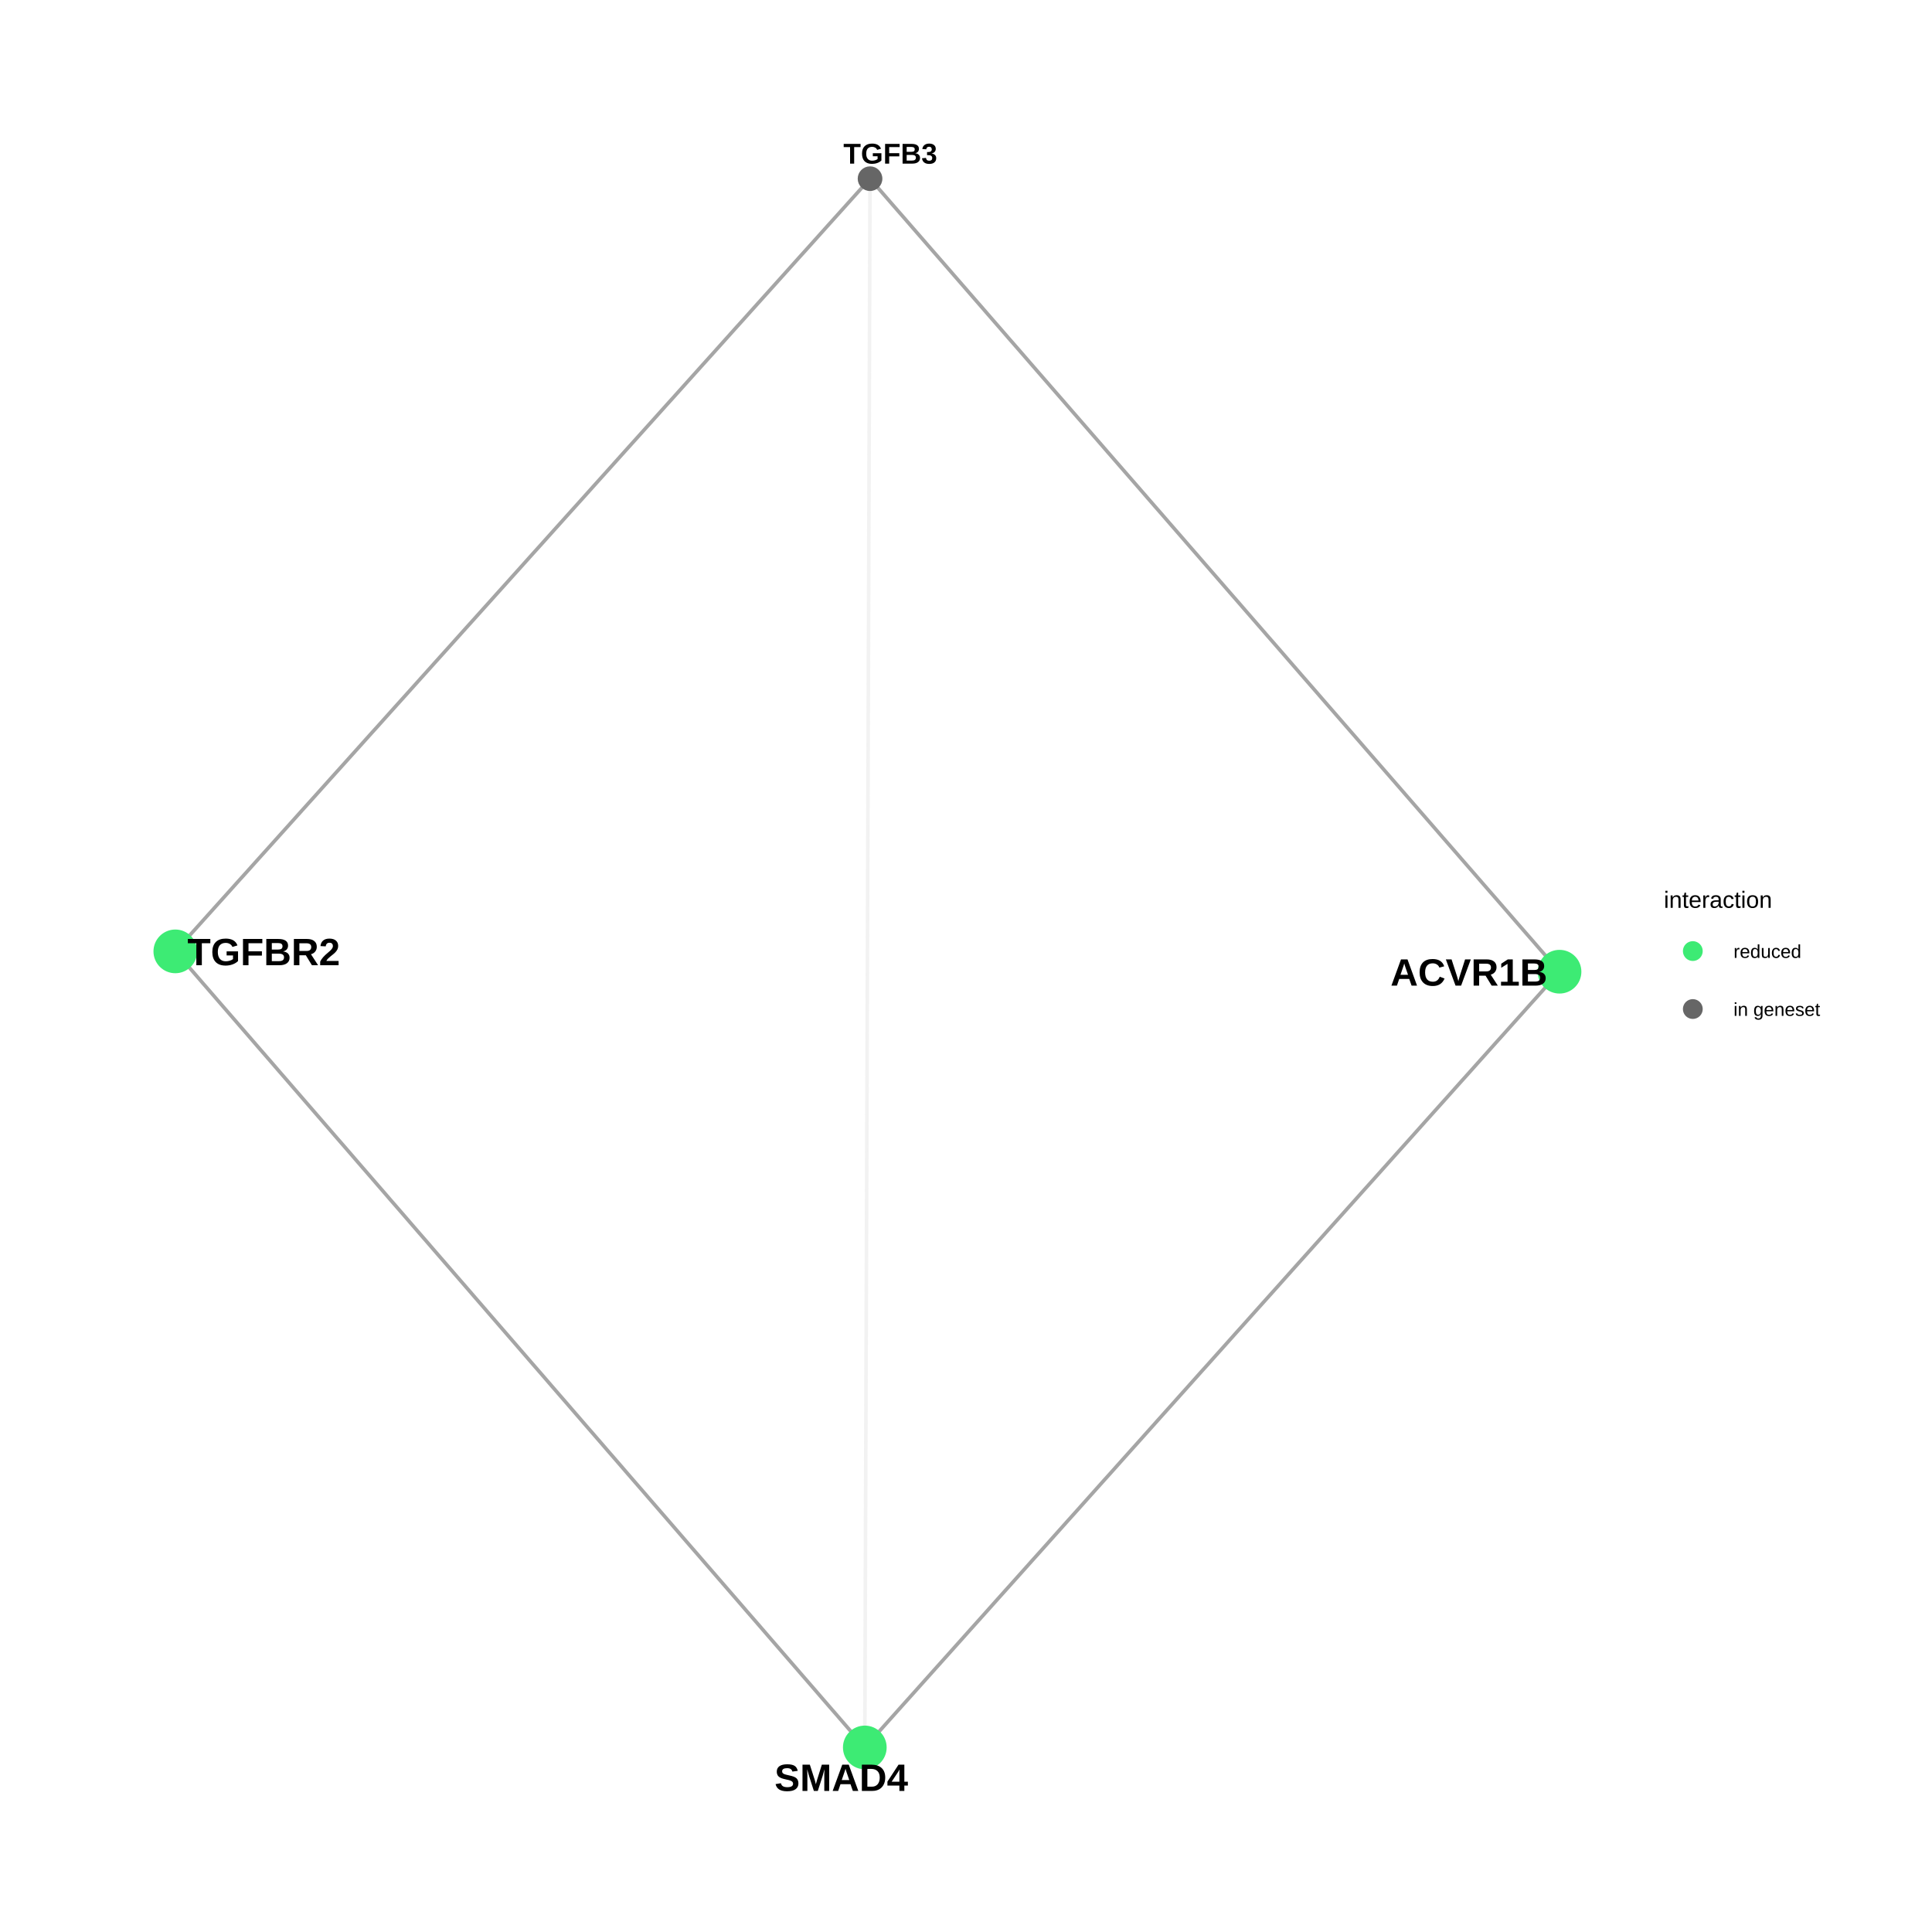
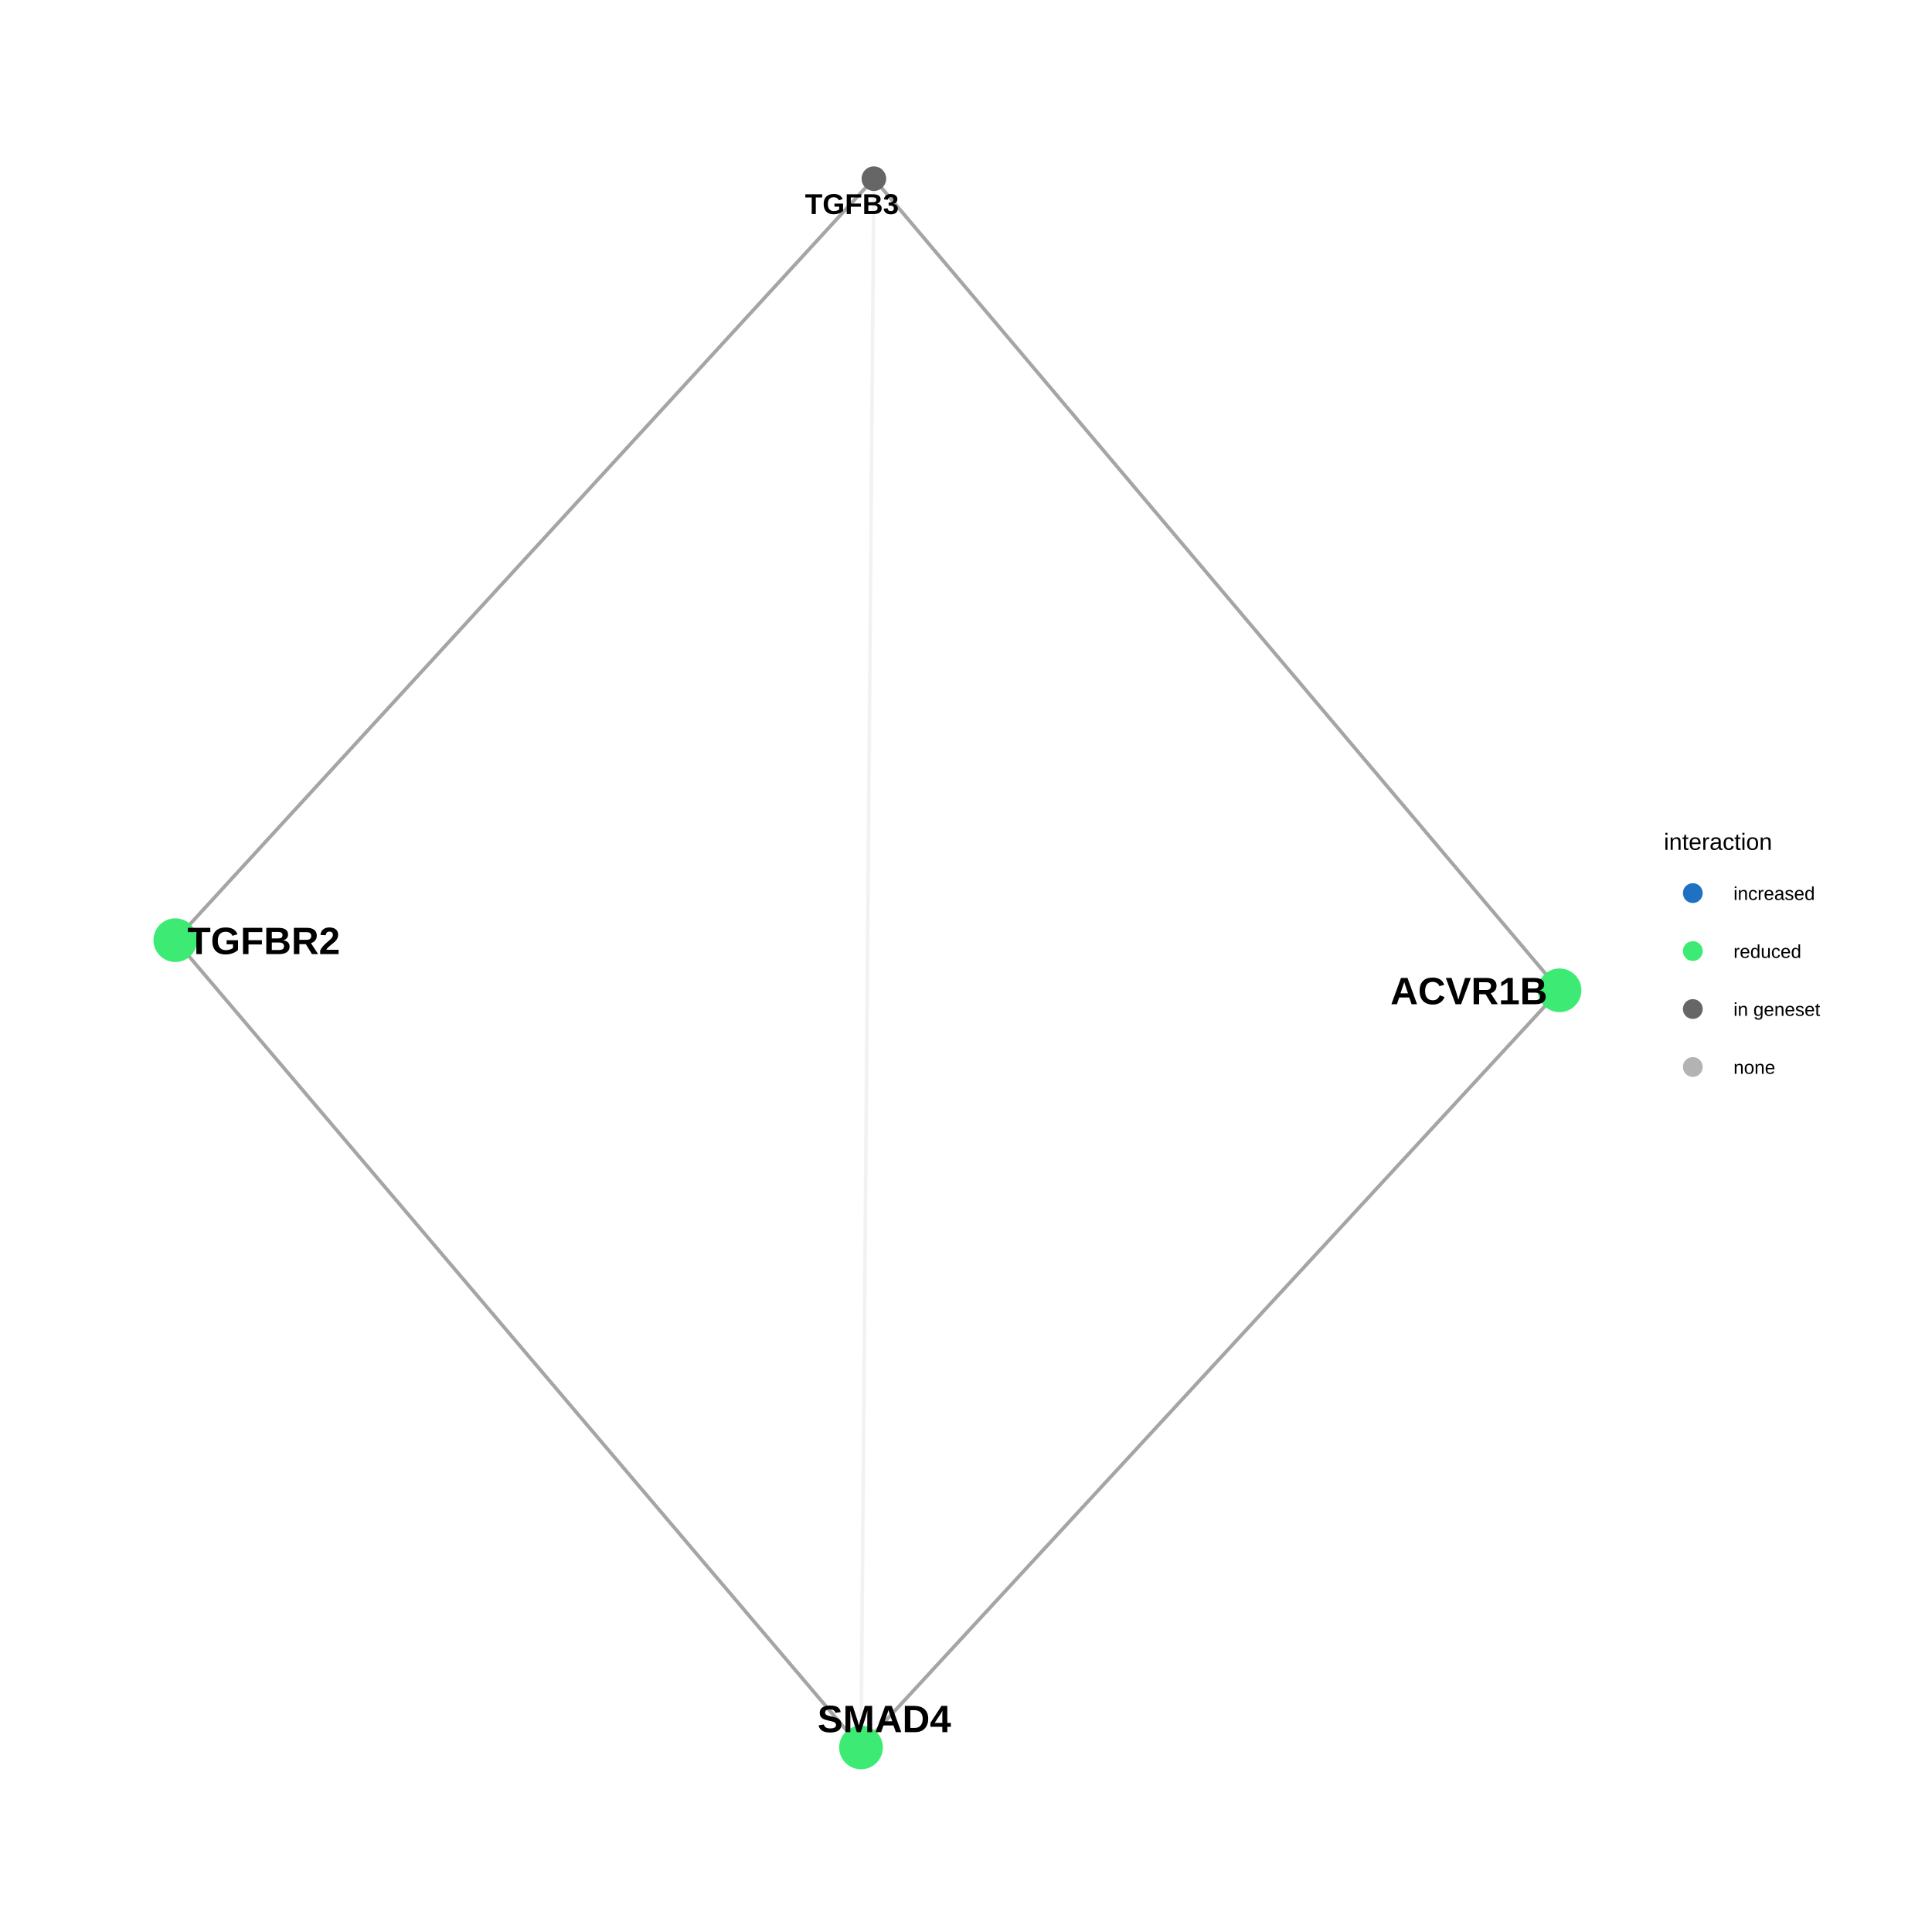
<svg xmlns="http://www.w3.org/2000/svg" viewBox="0 0 576.00 576.00">
  <defs>
    <style type="text/css">
    line, polyline, polygon, path, rect, circle {
      fill: none;
      stroke: #000000;
      stroke-linecap: round;
      stroke-linejoin: round;
      stroke-miterlimit: 10.00;
    }
  </style>
  </defs>
  <rect width="100%" height="100%" style="stroke: none; fill: #FFFFFF;" />
  <rect x="0.00" y="0.00" width="576.00" height="576.00" style="stroke-width: 0.68; stroke: none; fill: #FFFFFF;" />
  <defs>
    <clipPath id="cpMzEuNjN8NDg1LjU5fDU0NC4zN3wyOS44OQ==">
      <rect x="31.63" y="29.89" width="453.96" height="514.48" />
    </clipPath>
  </defs>
-   <polyline points="259.39,53.27 259.37,58.00 259.35,62.72 259.34,67.45 259.32,72.17 259.31,76.90 259.29,81.62 259.28,86.34 259.26,91.07 259.24,95.79 259.23,100.52 259.21,105.24 259.20,109.97 259.18,114.69 259.17,119.41 259.15,124.14 259.13,128.86 259.12,133.59 259.10,138.31 259.09,143.04 259.07,147.76 259.06,152.48 259.04,157.21 259.02,161.93 259.01,166.66 258.99,171.38 258.98,176.11 258.96,180.83 258.95,185.55 258.93,190.28 258.91,195.00 258.90,199.73 258.88,204.45 258.87,209.18 258.85,213.90 258.84,218.63 258.82,223.35 258.80,228.07 258.79,232.80 258.77,237.52 258.76,242.25 258.74,246.97 258.73,251.70 258.71,256.42 258.69,261.14 258.68,265.87 258.66,270.59 258.65,275.32 258.63,280.04 258.62,284.77 258.60,289.49 258.58,294.21 258.57,298.94 258.55,303.66 258.54,308.39 258.52,313.11 258.51,317.84 258.49,322.56 258.47,327.29 258.46,332.01 258.44,336.73 258.43,341.46 258.41,346.18 258.40,350.91 258.38,355.63 258.37,360.36 258.35,365.08 258.33,369.80 258.32,374.53 258.30,379.25 258.29,383.98 258.27,388.70 258.26,393.43 258.24,398.15 258.22,402.87 258.21,407.60 258.19,412.32 258.18,417.05 258.16,421.77 258.15,426.50 258.13,431.22 258.11,435.94 258.10,440.67 258.08,445.39 258.07,450.12 258.05,454.84 258.04,459.57 258.02,464.29 258.00,469.02 257.99,473.74 257.97,478.46 257.96,483.19 257.94,487.91 257.93,492.64 257.91,497.36 257.89,502.09 257.88,506.81 257.86,511.53 257.85,516.26 257.83,520.98 " style="stroke-width: 1.07; stroke: #7F7F7F; stroke-opacity: 0.10; stroke-linecap: butt;" clip-path="url(#cpMzEuNjN8NDg1LjU5fDU0NC4zN3wyOS44OQ==)" />
-   <polyline points="259.39,53.27 257.29,55.60 255.20,57.93 253.11,60.25 251.02,62.58 248.92,64.91 246.83,67.23 244.74,69.56 242.65,71.89 240.56,74.22 238.46,76.54 236.37,78.87 234.28,81.20 232.19,83.52 230.10,85.85 228.00,88.18 225.91,90.50 223.82,92.83 221.73,95.16 219.63,97.48 217.54,99.81 215.45,102.14 213.36,104.47 211.27,106.79 209.17,109.12 207.08,111.45 204.99,113.77 202.90,116.10 200.81,118.43 198.71,120.75 196.62,123.08 194.53,125.41 192.44,127.73 190.35,130.06 188.25,132.39 186.16,134.71 184.07,137.04 181.98,139.37 179.88,141.70 177.79,144.02 175.70,146.35 173.61,148.68 171.52,151.00 169.42,153.33 167.33,155.66 165.24,157.98 163.15,160.31 161.06,162.64 158.96,164.96 156.87,167.29 154.78,169.62 152.69,171.94 150.60,174.27 148.50,176.60 146.41,178.93 144.32,181.25 142.23,183.58 140.13,185.91 138.04,188.23 135.95,190.56 133.86,192.89 131.77,195.21 129.67,197.54 127.58,199.87 125.49,202.19 123.40,204.52 121.31,206.85 119.21,209.18 117.12,211.50 115.03,213.83 112.94,216.16 110.84,218.48 108.75,220.81 106.66,223.14 104.57,225.46 102.48,227.79 100.38,230.12 98.29,232.44 96.20,234.77 94.11,237.10 92.02,239.42 89.92,241.75 87.83,244.08 85.74,246.41 83.65,248.73 81.56,251.06 79.46,253.39 77.37,255.71 75.28,258.04 73.19,260.37 71.09,262.69 69.00,265.02 66.91,267.35 64.82,269.67 62.73,272.00 60.63,274.33 58.54,276.66 56.45,278.98 54.36,281.31 52.27,283.64 " style="stroke-width: 1.07; stroke: #7F7F7F; stroke-opacity: 0.70; stroke-linecap: butt;" clip-path="url(#cpMzEuNjN8NDg1LjU5fDU0NC4zN3wyOS44OQ==)" />
-   <polyline points="259.39,53.27 261.46,55.66 263.54,58.05 265.61,60.44 267.69,62.83 269.77,65.21 271.84,67.60 273.92,69.99 276.00,72.38 278.07,74.77 280.15,77.15 282.23,79.54 284.30,81.93 286.38,84.32 288.46,86.71 290.53,89.10 292.61,91.48 294.68,93.87 296.76,96.26 298.84,98.65 300.91,101.04 302.99,103.42 305.07,105.81 307.14,108.20 309.22,110.59 311.30,112.98 313.37,115.36 315.45,117.75 317.53,120.14 319.60,122.53 321.68,124.92 323.75,127.30 325.83,129.69 327.91,132.08 329.98,134.47 332.06,136.86 334.14,139.25 336.21,141.63 338.29,144.02 340.37,146.41 342.44,148.80 344.52,151.19 346.60,153.57 348.67,155.96 350.75,158.35 352.83,160.74 354.90,163.13 356.98,165.51 359.05,167.90 361.13,170.29 363.21,172.68 365.28,175.07 367.36,177.46 369.44,179.84 371.51,182.23 373.59,184.62 375.67,187.01 377.74,189.40 379.82,191.78 381.90,194.17 383.97,196.56 386.05,198.95 388.12,201.34 390.20,203.72 392.28,206.11 394.35,208.50 396.43,210.89 398.51,213.28 400.58,215.66 402.66,218.05 404.74,220.44 406.81,222.83 408.89,225.22 410.97,227.61 413.04,229.99 415.12,232.38 417.20,234.77 419.27,237.16 421.35,239.55 423.42,241.93 425.50,244.32 427.58,246.71 429.65,249.10 431.73,251.49 433.81,253.87 435.88,256.26 437.96,258.65 440.04,261.04 442.11,263.43 444.19,265.82 446.27,268.20 448.34,270.59 450.42,272.98 452.49,275.37 454.57,277.76 456.65,280.14 458.72,282.53 460.80,284.92 462.88,287.31 464.95,289.70 " style="stroke-width: 1.07; stroke: #7F7F7F; stroke-opacity: 0.70; stroke-linecap: butt;" clip-path="url(#cpMzEuNjN8NDg1LjU5fDU0NC4zN3wyOS44OQ==)" />
-   <polyline points="257.83,520.98 255.76,518.59 253.68,516.19 251.60,513.79 249.53,511.39 247.45,509.00 245.37,506.60 243.30,504.20 241.22,501.80 239.14,499.41 237.07,497.01 234.99,494.61 232.91,492.21 230.84,489.82 228.76,487.42 226.69,485.02 224.61,482.62 222.53,480.23 220.46,477.83 218.38,475.43 216.30,473.03 214.23,470.64 212.15,468.24 210.07,465.84 208.00,463.44 205.92,461.05 203.84,458.65 201.77,456.25 199.69,453.85 197.62,451.46 195.54,449.06 193.46,446.66 191.39,444.26 189.31,441.87 187.23,439.47 185.16,437.07 183.08,434.67 181.00,432.28 178.93,429.88 176.85,427.48 174.77,425.09 172.70,422.69 170.62,420.29 168.55,417.89 166.47,415.50 164.39,413.10 162.32,410.70 160.24,408.30 158.16,405.91 156.09,403.51 154.01,401.11 151.93,398.71 149.86,396.32 147.78,393.92 145.70,391.52 143.63,389.12 141.55,386.73 139.48,384.33 137.40,381.93 135.32,379.53 133.25,377.14 131.17,374.74 129.09,372.34 127.02,369.94 124.94,367.55 122.86,365.15 120.79,362.75 118.71,360.35 116.63,357.96 114.56,355.56 112.48,353.16 110.41,350.76 108.33,348.37 106.25,345.97 104.18,343.57 102.10,341.17 100.02,338.78 97.95,336.38 95.87,333.98 93.79,331.58 91.72,329.19 89.64,326.79 87.56,324.39 85.49,321.99 83.41,319.60 81.34,317.20 79.26,314.80 77.18,312.41 75.11,310.01 73.03,307.61 70.95,305.21 68.88,302.82 66.80,300.42 64.72,298.02 62.65,295.62 60.57,293.23 58.50,290.83 56.42,288.43 54.34,286.03 52.27,283.64 " style="stroke-width: 1.07; stroke: #7F7F7F; stroke-opacity: 0.70; stroke-linecap: butt;" clip-path="url(#cpMzEuNjN8NDg1LjU5fDU0NC4zN3wyOS44OQ==)" />
-   <polyline points="257.83,520.98 259.92,518.65 262.02,516.31 264.11,513.97 266.20,511.64 268.29,509.30 270.38,506.97 272.48,504.63 274.57,502.29 276.66,499.96 278.75,497.62 280.85,495.28 282.94,492.95 285.03,490.61 287.12,488.28 289.21,485.94 291.31,483.60 293.40,481.27 295.49,478.93 297.58,476.59 299.67,474.26 301.77,471.92 303.86,469.59 305.95,467.25 308.04,464.91 310.14,462.58 312.23,460.24 314.32,457.90 316.41,455.57 318.50,453.23 320.60,450.90 322.69,448.56 324.78,446.22 326.87,443.89 328.96,441.55 331.06,439.22 333.15,436.88 335.24,434.54 337.33,432.21 339.43,429.87 341.52,427.53 343.61,425.20 345.70,422.86 347.79,420.53 349.89,418.19 351.98,415.85 354.07,413.52 356.16,411.18 358.25,408.84 360.35,406.51 362.44,404.17 364.53,401.84 366.62,399.50 368.71,397.16 370.81,394.83 372.90,392.49 374.99,390.15 377.08,387.82 379.18,385.48 381.27,383.15 383.36,380.81 385.45,378.47 387.54,376.14 389.64,373.80 391.73,371.46 393.82,369.13 395.91,366.79 398.00,364.46 400.10,362.12 402.19,359.78 404.28,357.45 406.37,355.11 408.47,352.77 410.56,350.44 412.65,348.10 414.74,345.77 416.83,343.43 418.93,341.09 421.02,338.76 423.11,336.42 425.20,334.08 427.29,331.75 429.39,329.41 431.48,327.08 433.57,324.74 435.66,322.40 437.76,320.07 439.85,317.73 441.94,315.39 444.03,313.06 446.12,310.72 448.22,308.39 450.31,306.05 452.40,303.71 454.49,301.38 456.58,299.04 458.68,296.71 460.77,294.37 462.86,292.03 464.95,289.70 " style="stroke-width: 1.07; stroke: #7F7F7F; stroke-opacity: 0.70; stroke-linecap: butt;" clip-path="url(#cpMzEuNjN8NDg1LjU5fDU0NC4zN3wyOS44OQ==)" />
-   <circle cx="259.39" cy="53.27" r="2.49pt" style="stroke-width: 0.71; stroke: #666666; fill: #666666;" clip-path="url(#cpMzEuNjN8NDg1LjU5fDU0NC4zN3wyOS44OQ==)" />
-   <circle cx="257.83" cy="520.98" r="4.62pt" style="stroke-width: 0.71; stroke: #3DEB74; fill: #3DEB74;" clip-path="url(#cpMzEuNjN8NDg1LjU5fDU0NC4zN3wyOS44OQ==)" />
-   <circle cx="52.27" cy="283.64" r="4.62pt" style="stroke-width: 0.71; stroke: #3DEB74; fill: #3DEB74;" clip-path="url(#cpMzEuNjN8NDg1LjU5fDU0NC4zN3wyOS44OQ==)" />
-   <circle cx="464.95" cy="289.70" r="4.62pt" style="stroke-width: 0.71; stroke: #3DEB74; fill: #3DEB74;" clip-path="url(#cpMzEuNjN8NDg1LjU5fDU0NC4zN3wyOS44OQ==)" />
+   <polyline points="260.53,53.27 260.49,58.00 260.45,62.72 260.41,67.45 260.37,72.17 260.33,76.90 260.30,81.62 260.26,86.34 260.22,91.07 260.18,95.79 260.14,100.52 260.10,105.24 260.06,109.97 260.03,114.69 259.99,119.41 259.95,124.14 259.91,128.86 259.87,133.59 259.83,138.31 259.79,143.04 259.75,147.76 259.72,152.48 259.68,157.21 259.64,161.93 259.60,166.66 259.56,171.38 259.52,176.11 259.48,180.83 259.45,185.55 259.41,190.28 259.37,195.00 259.33,199.73 259.29,204.45 259.25,209.18 259.21,213.90 259.18,218.63 259.14,223.35 259.10,228.07 259.06,232.80 259.02,237.52 258.98,242.25 258.94,246.97 258.90,251.70 258.87,256.42 258.83,261.14 258.79,265.87 258.75,270.59 258.71,275.32 258.67,280.04 258.63,284.77 258.60,289.49 258.56,294.21 258.52,298.94 258.48,303.66 258.44,308.39 258.40,313.11 258.36,317.84 258.33,322.56 258.29,327.29 258.25,332.01 258.21,336.73 258.17,341.46 258.13,346.18 258.09,350.91 258.05,355.63 258.02,360.36 257.98,365.08 257.94,369.80 257.90,374.53 257.86,379.25 257.82,383.98 257.78,388.70 257.75,393.43 257.71,398.15 257.67,402.87 257.63,407.60 257.59,412.32 257.55,417.05 257.51,421.77 257.48,426.50 257.44,431.22 257.40,435.94 257.36,440.67 257.32,445.39 257.28,450.12 257.24,454.84 257.20,459.57 257.17,464.29 257.13,469.02 257.09,473.74 257.05,478.46 257.01,483.19 256.97,487.91 256.93,492.64 256.90,497.36 256.86,502.09 256.82,506.81 256.78,511.53 256.74,516.26 256.70,520.98 " style="stroke-width: 1.07; stroke: #7F7F7F; stroke-opacity: 0.10; stroke-linecap: butt;" clip-path="url(#cpMzEuNjN8NDg1LjU5fDU0NC4zN3wyOS44OQ==)" />
+   <polyline points="260.53,53.27 258.42,55.57 256.32,57.86 254.22,60.15 252.11,62.45 250.01,64.74 247.91,67.03 245.80,69.33 243.70,71.62 241.59,73.91 239.49,76.21 237.39,78.50 235.28,80.79 233.18,83.09 231.08,85.38 228.97,87.67 226.87,89.97 224.77,92.26 222.66,94.55 220.56,96.84 218.45,99.14 216.35,101.43 214.25,103.72 212.14,106.02 210.04,108.31 207.94,110.60 205.83,112.90 203.73,115.19 201.63,117.48 199.52,119.78 197.42,122.07 195.31,124.36 193.21,126.66 191.11,128.95 189.00,131.24 186.90,133.54 184.80,135.83 182.69,138.12 180.59,140.42 178.48,142.71 176.38,145.00 174.28,147.30 172.17,149.59 170.07,151.88 167.97,154.18 165.86,156.47 163.76,158.76 161.66,161.06 159.55,163.35 157.45,165.64 155.34,167.93 153.24,170.23 151.14,172.52 149.03,174.81 146.93,177.11 144.83,179.40 142.72,181.69 140.62,183.99 138.52,186.28 136.41,188.57 134.31,190.87 132.20,193.16 130.10,195.45 128.00,197.75 125.89,200.04 123.79,202.33 121.69,204.63 119.58,206.92 117.48,209.21 115.38,211.51 113.27,213.80 111.17,216.09 109.06,218.39 106.96,220.68 104.86,222.97 102.75,225.27 100.65,227.56 98.55,229.85 96.44,232.15 94.34,234.44 92.24,236.73 90.13,239.03 88.03,241.32 85.92,243.61 83.82,245.90 81.72,248.20 79.61,250.49 77.51,252.78 75.41,255.08 73.30,257.37 71.20,259.66 69.09,261.96 66.99,264.25 64.89,266.54 62.78,268.84 60.68,271.13 58.58,273.42 56.47,275.72 54.37,278.01 52.27,280.30 " style="stroke-width: 1.07; stroke: #7F7F7F; stroke-opacity: 0.70; stroke-linecap: butt;" clip-path="url(#cpMzEuNjN8NDg1LjU5fDU0NC4zN3wyOS44OQ==)" />
+   <polyline points="260.53,53.27 262.59,55.72 264.66,58.16 266.72,60.61 268.79,63.05 270.85,65.49 272.92,67.94 274.98,70.38 277.05,72.83 279.11,75.27 281.18,77.72 283.24,80.16 285.31,82.60 287.37,85.05 289.44,87.49 291.50,89.94 293.57,92.38 295.63,94.82 297.70,97.27 299.76,99.71 301.83,102.16 303.89,104.60 305.96,107.05 308.02,109.49 310.09,111.93 312.15,114.38 314.22,116.82 316.28,119.27 318.34,121.71 320.41,124.15 322.47,126.60 324.54,129.04 326.60,131.49 328.67,133.93 330.73,136.38 332.80,138.82 334.86,141.26 336.93,143.71 338.99,146.15 341.06,148.60 343.12,151.04 345.19,153.48 347.25,155.93 349.32,158.37 351.38,160.82 353.45,163.26 355.51,165.71 357.58,168.15 359.64,170.59 361.71,173.04 363.77,175.48 365.84,177.93 367.90,180.37 369.97,182.81 372.03,185.26 374.10,187.70 376.16,190.15 378.23,192.59 380.29,195.04 382.36,197.48 384.42,199.92 386.49,202.37 388.55,204.81 390.62,207.26 392.68,209.70 394.75,212.14 396.81,214.59 398.88,217.03 400.94,219.48 403.01,221.92 405.07,224.37 407.14,226.81 409.20,229.25 411.27,231.70 413.33,234.14 415.40,236.59 417.46,239.03 419.53,241.47 421.59,243.92 423.66,246.36 425.72,248.81 427.79,251.25 429.85,253.70 431.91,256.14 433.98,258.58 436.04,261.03 438.11,263.47 440.17,265.92 442.24,268.36 444.30,270.80 446.37,273.25 448.43,275.69 450.50,278.14 452.56,280.58 454.63,283.03 456.69,285.47 458.76,287.91 460.82,290.36 462.89,292.80 464.95,295.25 " style="stroke-width: 1.07; stroke: #7F7F7F; stroke-opacity: 0.70; stroke-linecap: butt;" clip-path="url(#cpMzEuNjN8NDg1LjU5fDU0NC4zN3wyOS44OQ==)" />
+   <polyline points="256.70,520.98 254.64,518.55 252.57,516.12 250.51,513.69 248.44,511.26 246.38,508.83 244.31,506.40 242.25,503.97 240.18,501.53 238.12,499.10 236.05,496.67 233.99,494.24 231.92,491.81 229.86,489.38 227.79,486.95 225.73,484.52 223.66,482.09 221.60,479.65 219.53,477.22 217.47,474.79 215.40,472.36 213.34,469.93 211.27,467.50 209.21,465.07 207.14,462.64 205.08,460.21 203.01,457.77 200.95,455.34 198.88,452.91 196.82,450.48 194.75,448.05 192.69,445.62 190.62,443.19 188.56,440.76 186.49,438.33 184.43,435.89 182.36,433.46 180.30,431.03 178.23,428.60 176.17,426.17 174.10,423.74 172.04,421.31 169.97,418.88 167.91,416.45 165.84,414.01 163.78,411.58 161.71,409.15 159.65,406.72 157.58,404.29 155.52,401.86 153.45,399.43 151.39,397.00 149.32,394.57 147.26,392.13 145.19,389.70 143.13,387.27 141.06,384.84 139.00,382.41 136.93,379.98 134.87,377.55 132.80,375.12 130.74,372.69 128.67,370.25 126.61,367.82 124.54,365.39 122.48,362.96 120.41,360.53 118.35,358.10 116.28,355.67 114.22,353.24 112.15,350.81 110.09,348.37 108.02,345.94 105.96,343.51 103.89,341.08 101.83,338.65 99.76,336.22 97.70,333.79 95.63,331.36 93.57,328.93 91.50,326.49 89.44,324.06 87.37,321.63 85.31,319.20 83.24,316.77 81.18,314.34 79.11,311.91 77.05,309.48 74.98,307.05 72.92,304.61 70.85,302.18 68.79,299.75 66.72,297.32 64.66,294.89 62.59,292.46 60.53,290.03 58.46,287.60 56.40,285.17 54.33,282.73 52.27,280.30 " style="stroke-width: 1.07; stroke: #7F7F7F; stroke-opacity: 0.70; stroke-linecap: butt;" clip-path="url(#cpMzEuNjN8NDg1LjU5fDU0NC4zN3wyOS44OQ==)" />
+   <polyline points="256.70,520.98 258.81,518.70 260.91,516.42 263.01,514.14 265.12,511.86 267.22,509.58 269.32,507.30 271.43,505.02 273.53,502.74 275.63,500.46 277.74,498.18 279.84,495.90 281.94,493.62 284.05,491.34 286.15,489.06 288.26,486.78 290.36,484.50 292.46,482.22 294.57,479.94 296.67,477.66 298.77,475.38 300.88,473.10 302.98,470.82 305.08,468.54 307.19,466.26 309.29,463.98 311.39,461.70 313.50,459.42 315.60,457.14 317.71,454.86 319.81,452.58 321.91,450.30 324.02,448.02 326.12,445.74 328.22,443.46 330.33,441.18 332.43,438.90 334.53,436.62 336.64,434.34 338.74,432.06 340.84,429.78 342.95,427.50 345.05,425.22 347.15,422.94 349.26,420.66 351.36,418.38 353.47,416.10 355.57,413.81 357.67,411.53 359.78,409.25 361.88,406.97 363.98,404.69 366.09,402.41 368.19,400.13 370.29,397.85 372.40,395.57 374.50,393.29 376.60,391.01 378.71,388.73 380.81,386.45 382.92,384.17 385.02,381.89 387.12,379.61 389.23,377.33 391.33,375.05 393.43,372.77 395.54,370.49 397.64,368.21 399.74,365.93 401.85,363.65 403.95,361.37 406.05,359.09 408.16,356.81 410.26,354.53 412.36,352.25 414.47,349.97 416.57,347.69 418.68,345.41 420.78,343.13 422.88,340.85 424.99,338.57 427.09,336.29 429.19,334.01 431.30,331.73 433.40,329.45 435.50,327.17 437.61,324.89 439.71,322.61 441.81,320.33 443.92,318.05 446.02,315.77 448.13,313.49 450.23,311.21 452.33,308.93 454.44,306.65 456.54,304.37 458.64,302.09 460.75,299.81 462.85,297.53 464.95,295.25 " style="stroke-width: 1.07; stroke: #7F7F7F; stroke-opacity: 0.70; stroke-linecap: butt;" clip-path="url(#cpMzEuNjN8NDg1LjU5fDU0NC4zN3wyOS44OQ==)" />
+   <circle cx="260.53" cy="53.27" r="2.49pt" style="stroke-width: 0.71; stroke: #666666; fill: #666666;" clip-path="url(#cpMzEuNjN8NDg1LjU5fDU0NC4zN3wyOS44OQ==)" />
+   <circle cx="256.70" cy="520.98" r="4.62pt" style="stroke-width: 0.71; stroke: #3DEB74; fill: #3DEB74;" clip-path="url(#cpMzEuNjN8NDg1LjU5fDU0NC4zN3wyOS44OQ==)" />
+   <circle cx="52.27" cy="280.30" r="4.62pt" style="stroke-width: 0.71; stroke: #3DEB74; fill: #3DEB74;" clip-path="url(#cpMzEuNjN8NDg1LjU5fDU0NC4zN3wyOS44OQ==)" />
+   <circle cx="464.95" cy="295.25" r="4.62pt" style="stroke-width: 0.71; stroke: #3DEB74; fill: #3DEB74;" clip-path="url(#cpMzEuNjN8NDg1LjU5fDU0NC4zN3wyOS44OQ==)" />
  <g clip-path="url(#cpMzEuNjN8NDg1LjU5fDU0NC4zN3wyOS44OQ==)">
-     <text x="251.44" y="48.78" style="font-size: 8.54px; font-weight: bold; font-family: Arial;" textLength="27.97px" lengthAdjust="spacingAndGlyphs">TGFB3</text>
+     <text x="240.00" y="63.80" style="font-size: 8.54px; font-weight: bold; font-family: Arial;" textLength="27.97px" lengthAdjust="spacingAndGlyphs">TGFB3</text>
  </g>
  <g clip-path="url(#cpMzEuNjN8NDg1LjU5fDU0NC4zN3wyOS44OQ==)">
-     <text x="230.90" y="533.94" style="font-size: 11.38px; font-weight: bold; font-family: Arial;" textLength="39.81px" lengthAdjust="spacingAndGlyphs">SMAD4</text>
+     <text x="243.71" y="516.42" style="font-size: 11.38px; font-weight: bold; font-family: Arial;" textLength="39.81px" lengthAdjust="spacingAndGlyphs">SMAD4</text>
  </g>
  <g clip-path="url(#cpMzEuNjN8NDg1LjU5fDU0NC4zN3wyOS44OQ==)">
-     <text x="55.88" y="287.77" style="font-size: 11.38px; font-weight: bold; font-family: Arial;" textLength="45.50px" lengthAdjust="spacingAndGlyphs">TGFBR2</text>
+     <text x="55.88" y="284.45" style="font-size: 11.38px; font-weight: bold; font-family: Arial;" textLength="45.50px" lengthAdjust="spacingAndGlyphs">TGFBR2</text>
  </g>
  <g clip-path="url(#cpMzEuNjN8NDg1LjU5fDU0NC4zN3wyOS44OQ==)">
-     <text x="414.55" y="293.86" style="font-size: 11.38px; font-weight: bold; font-family: Arial;" textLength="46.76px" lengthAdjust="spacingAndGlyphs">ACVR1B</text>
+     <text x="414.55" y="299.39" style="font-size: 11.38px; font-weight: bold; font-family: Arial;" textLength="46.76px" lengthAdjust="spacingAndGlyphs">ACVR1B</text>
  </g>
  <defs>
    <clipPath id="cpMC4wMHw1NzYuMDB8NTc2LjAwfDAuMDA=">
      <rect x="0.00" y="0.00" width="576.00" height="576.00" />
    </clipPath>
  </defs>
  <g clip-path="url(#cpMC4wMHw1NzYuMDB8NTc2LjAwfDAuMDA=)">
-     <text x="496.05" y="270.66" style="font-size: 7.00px; font-family: Arial;" textLength="32.29px" lengthAdjust="spacingAndGlyphs">interaction</text>
+     <text x="496.05" y="253.38" style="font-size: 7.00px; font-family: Arial;" textLength="32.29px" lengthAdjust="spacingAndGlyphs">interaction</text>
  </g>
+   <circle cx="504.69" cy="266.27" r="1.95pt" style="stroke-width: 0.71; stroke: #1F71C2; fill: #1F71C2;" clip-path="url(#cpMC4wMHw1NzYuMDB8NTc2LjAwfDAuMDA=)" />
  <circle cx="504.69" cy="283.55" r="1.95pt" style="stroke-width: 0.71; stroke: #3DEB74; fill: #3DEB74;" clip-path="url(#cpMC4wMHw1NzYuMDB8NTc2LjAwfDAuMDA=)" />
  <circle cx="504.69" cy="300.83" r="1.95pt" style="stroke-width: 0.71; stroke: #666666; fill: #666666;" clip-path="url(#cpMC4wMHw1NzYuMDB8NTc2LjAwfDAuMDA=)" />
+   <circle cx="504.69" cy="318.11" r="1.95pt" style="stroke-width: 0.71; stroke: #B3B3B3; fill: #B3B3B3;" clip-path="url(#cpMC4wMHw1NzYuMDB8NTc2LjAwfDAuMDA=)" />
+   <g clip-path="url(#cpMC4wMHw1NzYuMDB8NTc2LjAwfDAuMDA=)">
+     <text x="516.82" y="268.31" style="font-size: 5.60px; font-family: Arial;" textLength="24.25px" lengthAdjust="spacingAndGlyphs">increased</text>
+   </g>
  <g clip-path="url(#cpMC4wMHw1NzYuMDB8NTc2LjAwfDAuMDA=)">
    <text x="516.82" y="285.59" style="font-size: 5.60px; font-family: Arial;" textLength="20.21px" lengthAdjust="spacingAndGlyphs">reduced</text>
  </g>
  <g clip-path="url(#cpMC4wMHw1NzYuMDB8NTc2LjAwfDAuMDA=)">
    <text x="516.82" y="302.87" style="font-size: 5.60px; font-family: Arial;" textLength="25.81px" lengthAdjust="spacingAndGlyphs">in geneset</text>
  </g>
+   <g clip-path="url(#cpMC4wMHw1NzYuMDB8NTc2LjAwfDAuMDA=)">
+     <text x="516.82" y="320.15" style="font-size: 5.60px; font-family: Arial;" textLength="12.44px" lengthAdjust="spacingAndGlyphs">none</text>
+   </g>
</svg>
